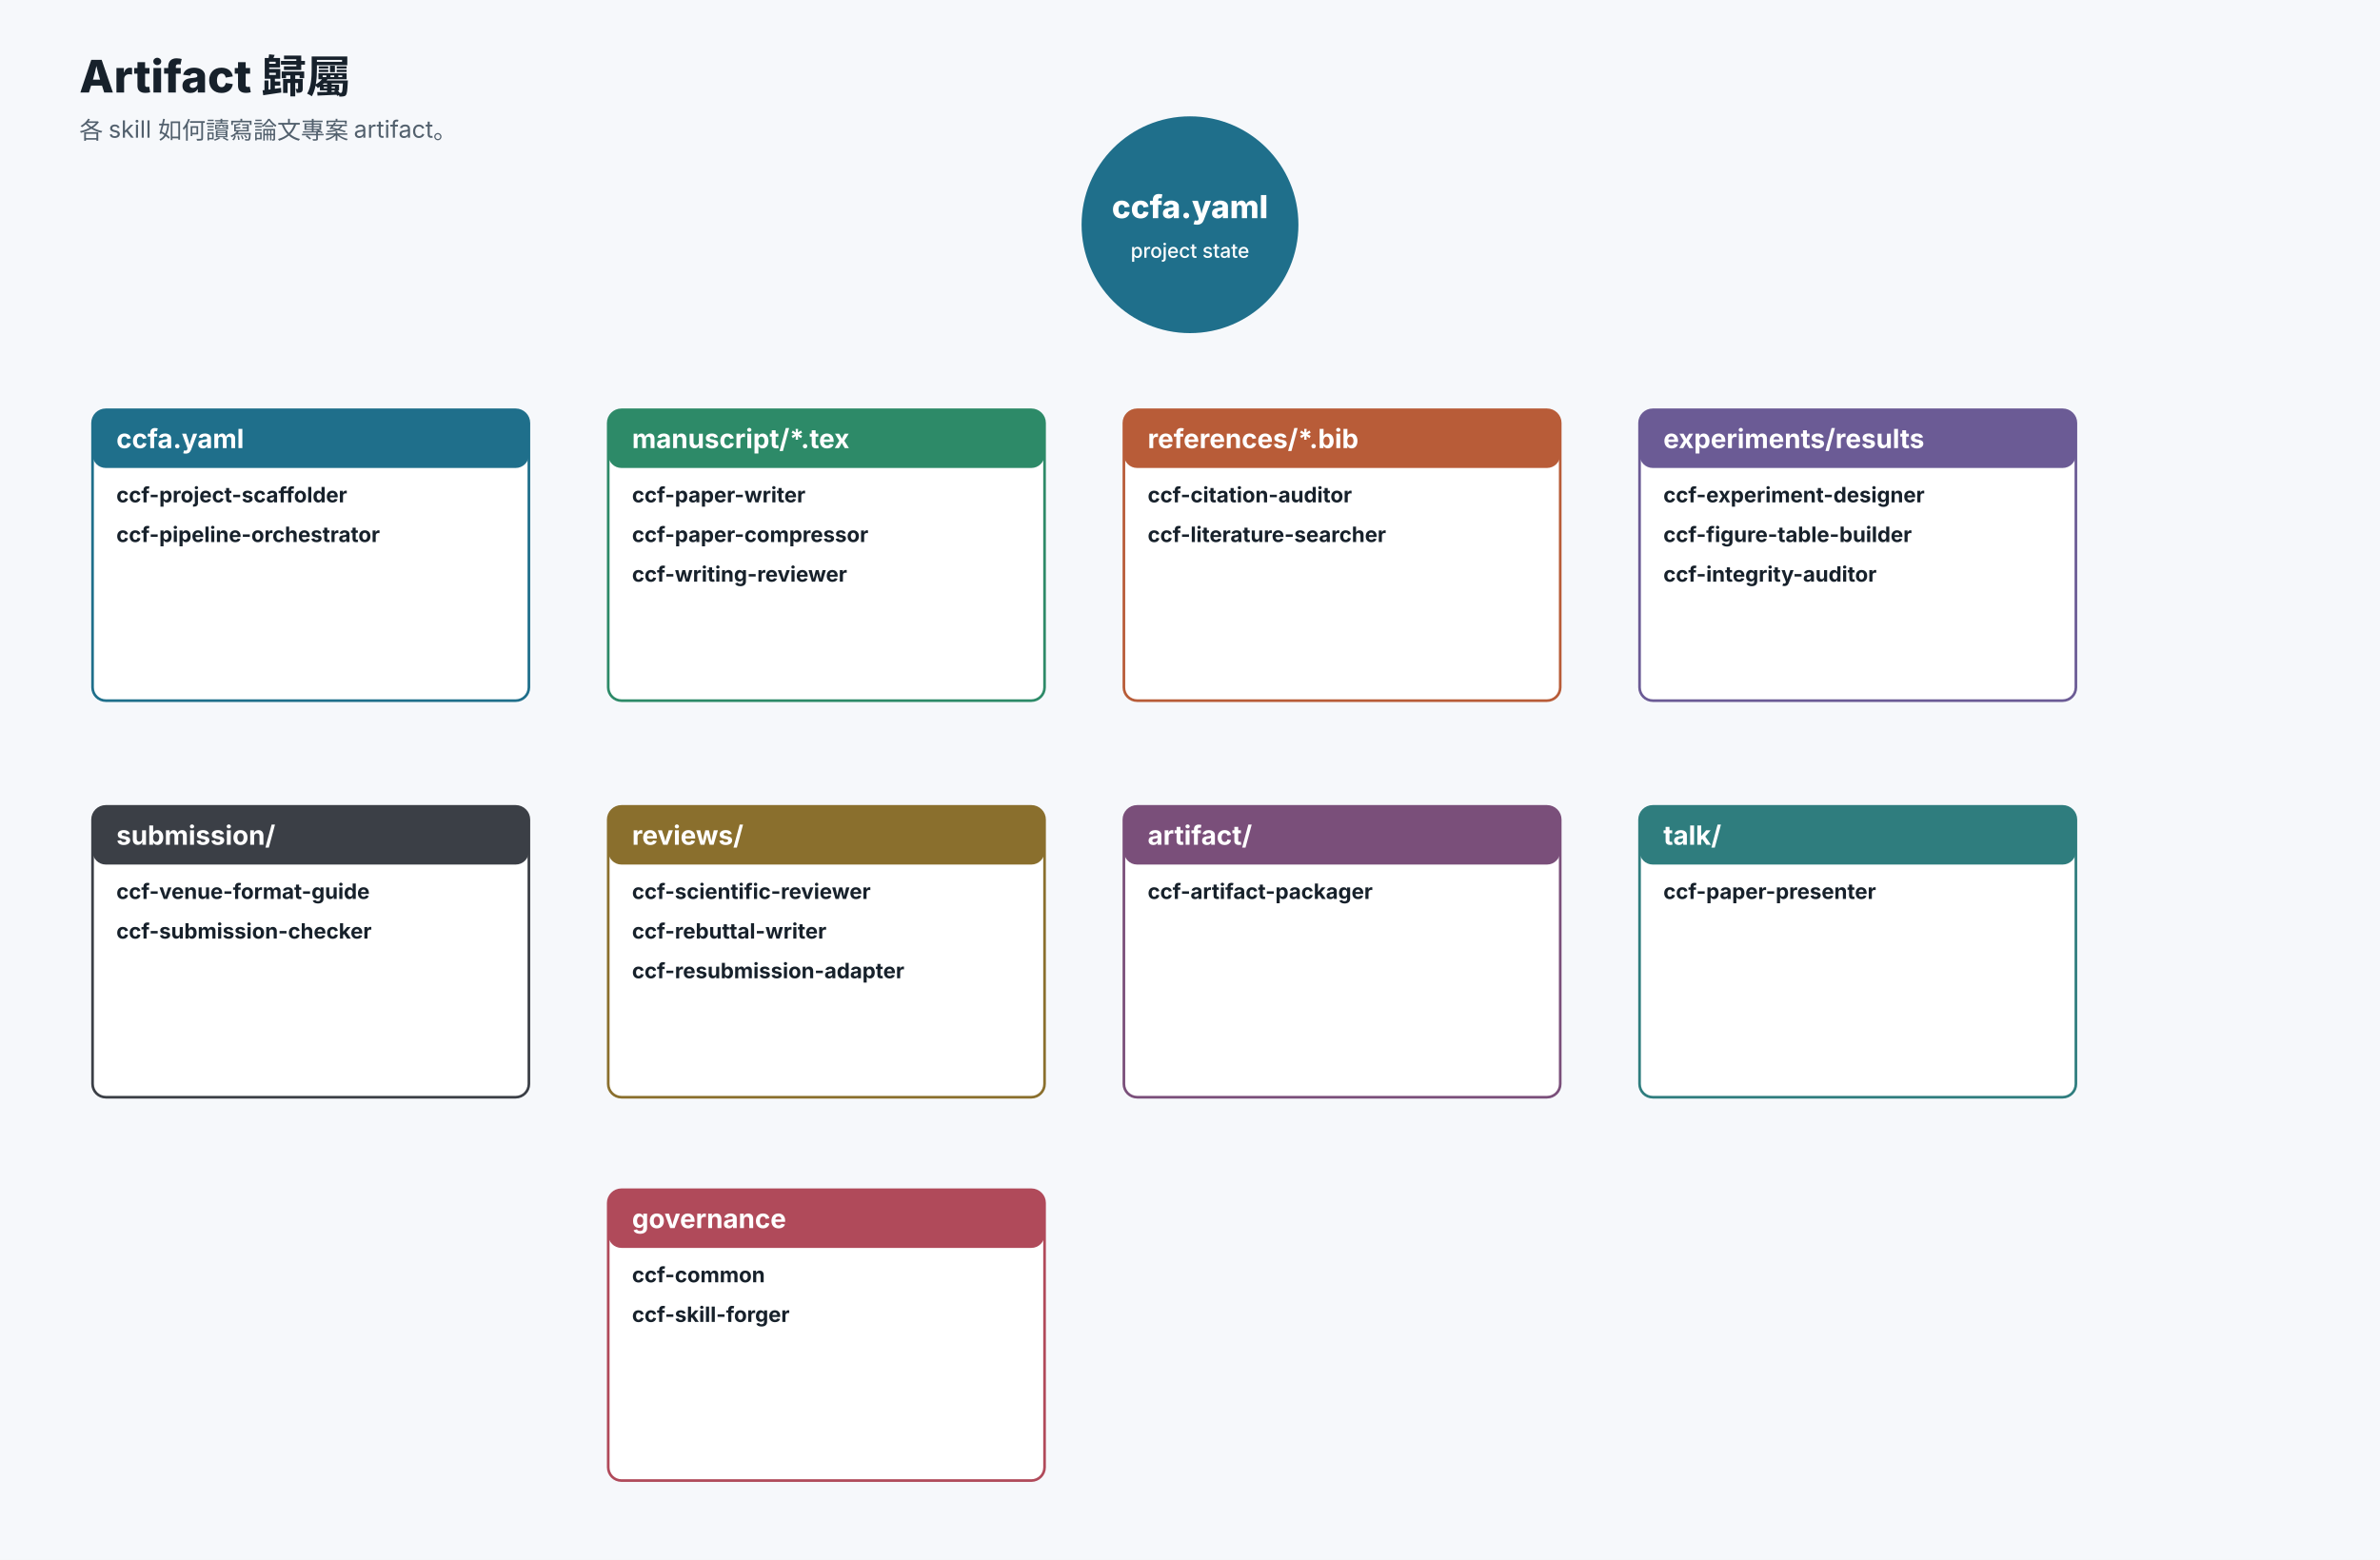
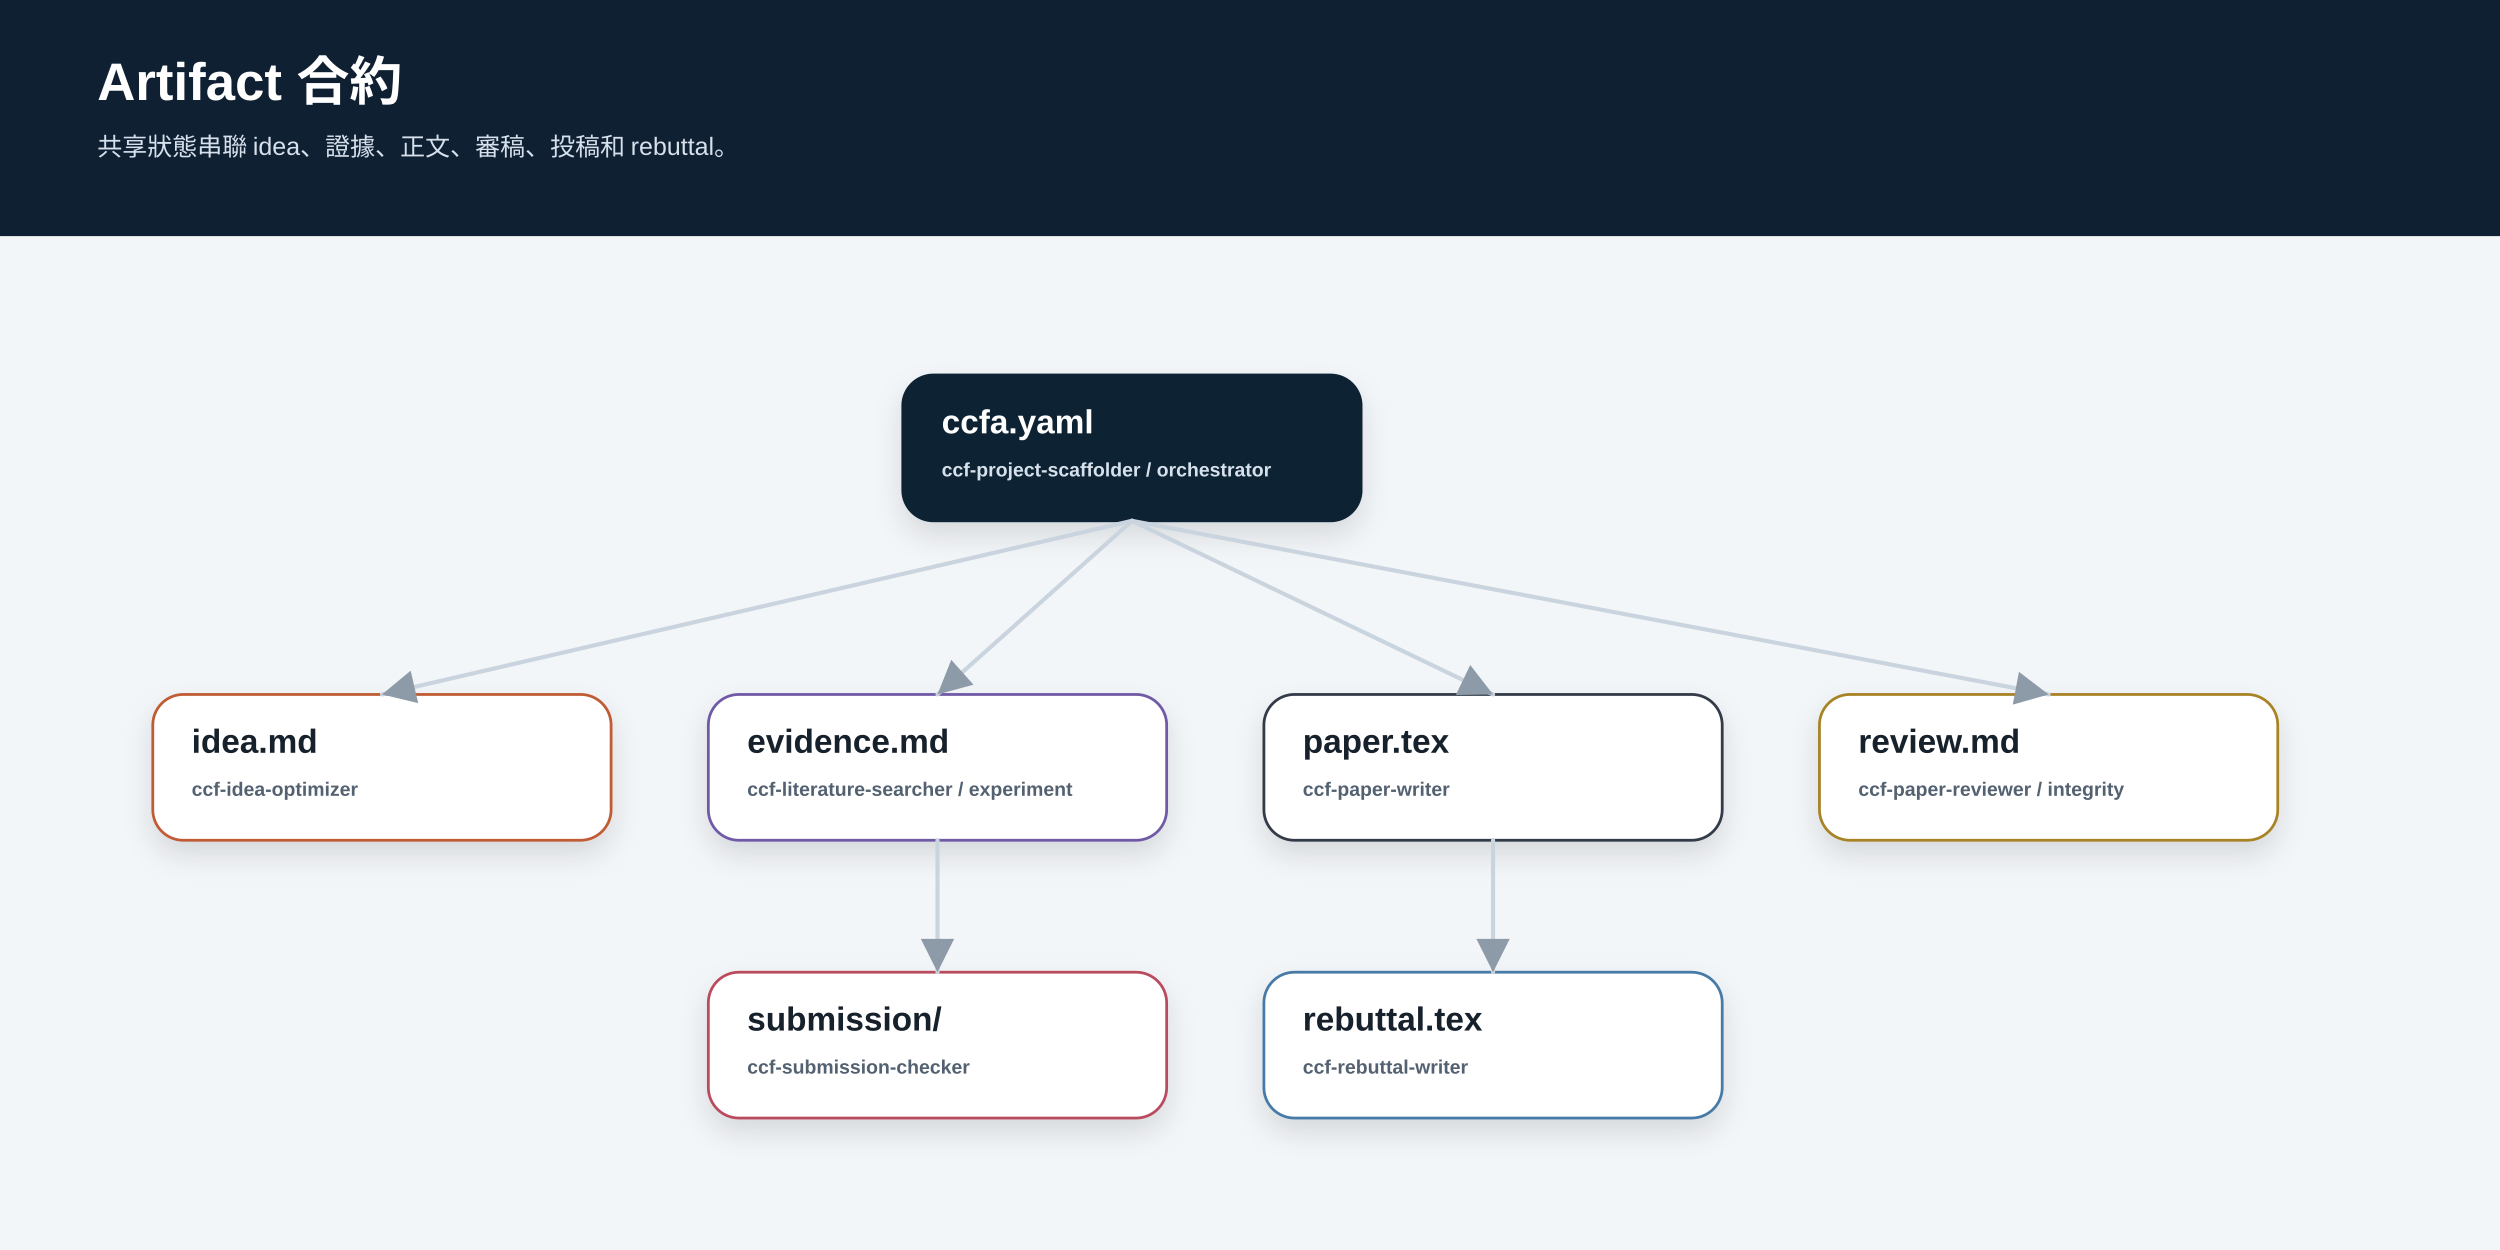
- <svg xmlns="http://www.w3.org/2000/svg" width="1800" height="1180" viewBox="0 0 1800 1180">
-   <rect width="1800" height="1180" fill="#f6f8fb" />
-   <text x="60" y="70" font-family="Inter, Arial, sans-serif" font-size="34" font-weight="800" fill="#17212b" text-anchor="start">Artifact 歸屬</text>
-   <text x="60" y="105" font-family="Inter, Arial, sans-serif" font-size="18" font-weight="400" fill="#52606d" text-anchor="start">各 skill 如何讀寫論文專案 artifact。</text>
-   <circle cx="900" cy="170" r="82" fill="#1F6F8B" />
-   <text x="900" y="165" font-family="Inter, Arial, sans-serif" font-size="24" font-weight="800" fill="#ffffff" text-anchor="middle">ccfa.yaml</text>
-   <text x="900" y="195" font-family="Inter, Arial, sans-serif" font-size="15" font-weight="500" fill="#ffffff" text-anchor="middle">project state</text>
-   <rect x="70" y="310" width="330" height="220" rx="10" fill="#ffffff" stroke="#1F6F8B" stroke-width="2" />
-   <rect x="70" y="310" width="330" height="44" rx="10" fill="#1F6F8B" />
-   <text x="88" y="339" font-family="Inter, Arial, sans-serif" font-size="20" font-weight="700" fill="#ffffff" text-anchor="start">ccfa.yaml</text>
-   <text x="88" y="380" font-family="Inter, Arial, sans-serif" font-size="16" font-weight="700" fill="#17212b" text-anchor="start">ccf-project-scaffolder</text>
-   <text x="88" y="410" font-family="Inter, Arial, sans-serif" font-size="16" font-weight="700" fill="#17212b" text-anchor="start">ccf-pipeline-orchestrator</text>
-   <rect x="460" y="310" width="330" height="220" rx="10" fill="#ffffff" stroke="#2D8A68" stroke-width="2" />
-   <rect x="460" y="310" width="330" height="44" rx="10" fill="#2D8A68" />
-   <text x="478" y="339" font-family="Inter, Arial, sans-serif" font-size="20" font-weight="700" fill="#ffffff" text-anchor="start">manuscript/*.tex</text>
-   <text x="478" y="380" font-family="Inter, Arial, sans-serif" font-size="16" font-weight="700" fill="#17212b" text-anchor="start">ccf-paper-writer</text>
-   <text x="478" y="410" font-family="Inter, Arial, sans-serif" font-size="16" font-weight="700" fill="#17212b" text-anchor="start">ccf-paper-compressor</text>
-   <text x="478" y="440" font-family="Inter, Arial, sans-serif" font-size="16" font-weight="700" fill="#17212b" text-anchor="start">ccf-writing-reviewer</text>
-   <rect x="850" y="310" width="330" height="220" rx="10" fill="#ffffff" stroke="#B85C38" stroke-width="2" />
-   <rect x="850" y="310" width="330" height="44" rx="10" fill="#B85C38" />
-   <text x="868" y="339" font-family="Inter, Arial, sans-serif" font-size="20" font-weight="700" fill="#ffffff" text-anchor="start">references/*.bib</text>
-   <text x="868" y="380" font-family="Inter, Arial, sans-serif" font-size="16" font-weight="700" fill="#17212b" text-anchor="start">ccf-citation-auditor</text>
-   <text x="868" y="410" font-family="Inter, Arial, sans-serif" font-size="16" font-weight="700" fill="#17212b" text-anchor="start">ccf-literature-searcher</text>
-   <rect x="1240" y="310" width="330" height="220" rx="10" fill="#ffffff" stroke="#6B5B95" stroke-width="2" />
-   <rect x="1240" y="310" width="330" height="44" rx="10" fill="#6B5B95" />
-   <text x="1258" y="339" font-family="Inter, Arial, sans-serif" font-size="20" font-weight="700" fill="#ffffff" text-anchor="start">experiments/results</text>
-   <text x="1258" y="380" font-family="Inter, Arial, sans-serif" font-size="16" font-weight="700" fill="#17212b" text-anchor="start">ccf-experiment-designer</text>
-   <text x="1258" y="410" font-family="Inter, Arial, sans-serif" font-size="16" font-weight="700" fill="#17212b" text-anchor="start">ccf-figure-table-builder</text>
-   <text x="1258" y="440" font-family="Inter, Arial, sans-serif" font-size="16" font-weight="700" fill="#17212b" text-anchor="start">ccf-integrity-auditor</text>
-   <rect x="70" y="610" width="330" height="220" rx="10" fill="#ffffff" stroke="#3B3F46" stroke-width="2" />
-   <rect x="70" y="610" width="330" height="44" rx="10" fill="#3B3F46" />
-   <text x="88" y="639" font-family="Inter, Arial, sans-serif" font-size="20" font-weight="700" fill="#ffffff" text-anchor="start">submission/</text>
-   <text x="88" y="680" font-family="Inter, Arial, sans-serif" font-size="16" font-weight="700" fill="#17212b" text-anchor="start">ccf-venue-format-guide</text>
-   <text x="88" y="710" font-family="Inter, Arial, sans-serif" font-size="16" font-weight="700" fill="#17212b" text-anchor="start">ccf-submission-checker</text>
-   <rect x="460" y="610" width="330" height="220" rx="10" fill="#ffffff" stroke="#8A6F2D" stroke-width="2" />
-   <rect x="460" y="610" width="330" height="44" rx="10" fill="#8A6F2D" />
-   <text x="478" y="639" font-family="Inter, Arial, sans-serif" font-size="20" font-weight="700" fill="#ffffff" text-anchor="start">reviews/</text>
-   <text x="478" y="680" font-family="Inter, Arial, sans-serif" font-size="16" font-weight="700" fill="#17212b" text-anchor="start">ccf-scientific-reviewer</text>
-   <text x="478" y="710" font-family="Inter, Arial, sans-serif" font-size="16" font-weight="700" fill="#17212b" text-anchor="start">ccf-rebuttal-writer</text>
-   <text x="478" y="740" font-family="Inter, Arial, sans-serif" font-size="16" font-weight="700" fill="#17212b" text-anchor="start">ccf-resubmission-adapter</text>
-   <rect x="850" y="610" width="330" height="220" rx="10" fill="#ffffff" stroke="#7A4F7A" stroke-width="2" />
-   <rect x="850" y="610" width="330" height="44" rx="10" fill="#7A4F7A" />
-   <text x="868" y="639" font-family="Inter, Arial, sans-serif" font-size="20" font-weight="700" fill="#ffffff" text-anchor="start">artifact/</text>
-   <text x="868" y="680" font-family="Inter, Arial, sans-serif" font-size="16" font-weight="700" fill="#17212b" text-anchor="start">ccf-artifact-packager</text>
-   <rect x="1240" y="610" width="330" height="220" rx="10" fill="#ffffff" stroke="#2F7D7E" stroke-width="2" />
-   <rect x="1240" y="610" width="330" height="44" rx="10" fill="#2F7D7E" />
-   <text x="1258" y="639" font-family="Inter, Arial, sans-serif" font-size="20" font-weight="700" fill="#ffffff" text-anchor="start">talk/</text>
-   <text x="1258" y="680" font-family="Inter, Arial, sans-serif" font-size="16" font-weight="700" fill="#17212b" text-anchor="start">ccf-paper-presenter</text>
-   <rect x="460" y="900" width="330" height="220" rx="10" fill="#ffffff" stroke="#B04A5A" stroke-width="2" />
-   <rect x="460" y="900" width="330" height="44" rx="10" fill="#B04A5A" />
-   <text x="478" y="929" font-family="Inter, Arial, sans-serif" font-size="20" font-weight="700" fill="#ffffff" text-anchor="start">governance</text>
-   <text x="478" y="970" font-family="Inter, Arial, sans-serif" font-size="16" font-weight="700" fill="#17212b" text-anchor="start">ccf-common</text>
-   <text x="478" y="1000" font-family="Inter, Arial, sans-serif" font-size="16" font-weight="700" fill="#17212b" text-anchor="start">ccf-skill-forger</text>
+ <svg xmlns="http://www.w3.org/2000/svg" width="1800" height="900" viewBox="0 0 1800 900">
+   <defs>
+     <filter id="shadow" x="-20%" y="-20%" width="140%" height="150%">
+       <feDropShadow dx="0" dy="10" stdDeviation="10" flood-color="#0B1826" flood-opacity="0.12" />
+     </filter>
+     <marker id="arrow" markerWidth="12" markerHeight="12" refX="10" refY="6" orient="auto">
+       <path d="M2,2 L10,6 L2,10 Z" fill="#8D9AA8" />
+     </marker>
+   </defs>
+   <style>text{font-family:Microsoft JhengHei, Segoe UI, Arial, sans-serif;dominant-baseline:auto} .mono{font-family:Consolas,Menlo,monospace}</style>
+   <rect x="0" y="0" width="1800" height="900" rx="0" fill="#F3F6F9" stroke="none" stroke-width="2" />
+   <rect x="0" y="0" width="1800" height="170" rx="0" fill="#102033" stroke="none" stroke-width="2" />
+   <text x="70" y="72" font-size="38" font-weight="820" fill="#FFFFFF" text-anchor="start">Artifact 合約</text>
+   <text x="70" y="112" font-size="18" font-weight="450" fill="#D6E1EC" text-anchor="start">共享狀態串聯 idea、證據、正文、審稿、投稿和 rebuttal。</text>
+   <rect x="650" y="270" width="330" height="105" rx="22" fill="#102033" stroke="#102033" stroke-width="2" filter="url(#shadow)" />
+   <text x="678" y="312" font-size="24" font-weight="820" fill="#FFFFFF" text-anchor="start">ccfa.yaml</text>
+   <text x="678" y="343" font-size="14" font-weight="550" fill="#D6E1EC" text-anchor="start">ccf-project-scaffolder / orchestrator</text>
+   <rect x="110" y="500" width="330" height="105" rx="22" fill="#FFFFFF" stroke="#C05C35" stroke-width="2" filter="url(#shadow)" />
+   <text x="138" y="542" font-size="24" font-weight="820" fill="#17212B" text-anchor="start">idea.md</text>
+   <text x="138" y="573" font-size="14" font-weight="550" fill="#536171" text-anchor="start">ccf-idea-optimizer</text>
+   <rect x="510" y="500" width="330" height="105" rx="22" fill="#FFFFFF" stroke="#6F5AA6" stroke-width="2" filter="url(#shadow)" />
+   <text x="538" y="542" font-size="24" font-weight="820" fill="#17212B" text-anchor="start">evidence.md</text>
+   <text x="538" y="573" font-size="14" font-weight="550" fill="#536171" text-anchor="start">ccf-literature-searcher / experiment</text>
+   <rect x="910" y="500" width="330" height="105" rx="22" fill="#FFFFFF" stroke="#333B46" stroke-width="2" filter="url(#shadow)" />
+   <text x="938" y="542" font-size="24" font-weight="820" fill="#17212B" text-anchor="start">paper.tex</text>
+   <text x="938" y="573" font-size="14" font-weight="550" fill="#536171" text-anchor="start">ccf-paper-writer</text>
+   <rect x="1310" y="500" width="330" height="105" rx="22" fill="#FFFFFF" stroke="#A78328" stroke-width="2" filter="url(#shadow)" />
+   <text x="1338" y="542" font-size="24" font-weight="820" fill="#17212B" text-anchor="start">review.md</text>
+   <text x="1338" y="573" font-size="14" font-weight="550" fill="#536171" text-anchor="start">ccf-paper-reviewer / integrity</text>
+   <rect x="510" y="700" width="330" height="105" rx="22" fill="#FFFFFF" stroke="#BA4C5E" stroke-width="2" filter="url(#shadow)" />
+   <text x="538" y="742" font-size="24" font-weight="820" fill="#17212B" text-anchor="start">submission/</text>
+   <text x="538" y="773" font-size="14" font-weight="550" fill="#536171" text-anchor="start">ccf-submission-checker</text>
+   <rect x="910" y="700" width="330" height="105" rx="22" fill="#FFFFFF" stroke="#477AA6" stroke-width="2" filter="url(#shadow)" />
+   <text x="938" y="742" font-size="24" font-weight="820" fill="#17212B" text-anchor="start">rebuttal.tex</text>
+   <text x="938" y="773" font-size="14" font-weight="550" fill="#536171" text-anchor="start">ccf-rebuttal-writer</text>
+   <line x1="815" y1="375" x2="275" y2="500" stroke="#CAD4DE" stroke-width="3" stroke-linecap="round" marker-end="url(#arrow)" />
+   <line x1="815" y1="375" x2="675" y2="500" stroke="#CAD4DE" stroke-width="3" stroke-linecap="round" marker-end="url(#arrow)" />
+   <line x1="815" y1="375" x2="1075" y2="500" stroke="#CAD4DE" stroke-width="3" stroke-linecap="round" marker-end="url(#arrow)" />
+   <line x1="815" y1="375" x2="1475" y2="500" stroke="#CAD4DE" stroke-width="3" stroke-linecap="round" marker-end="url(#arrow)" />
+   <line x1="675" y1="605" x2="675" y2="700" stroke="#CAD4DE" stroke-width="3" stroke-linecap="round" marker-end="url(#arrow)" />
+   <line x1="1075" y1="605" x2="1075" y2="700" stroke="#CAD4DE" stroke-width="3" stroke-linecap="round" marker-end="url(#arrow)" />
</svg>
